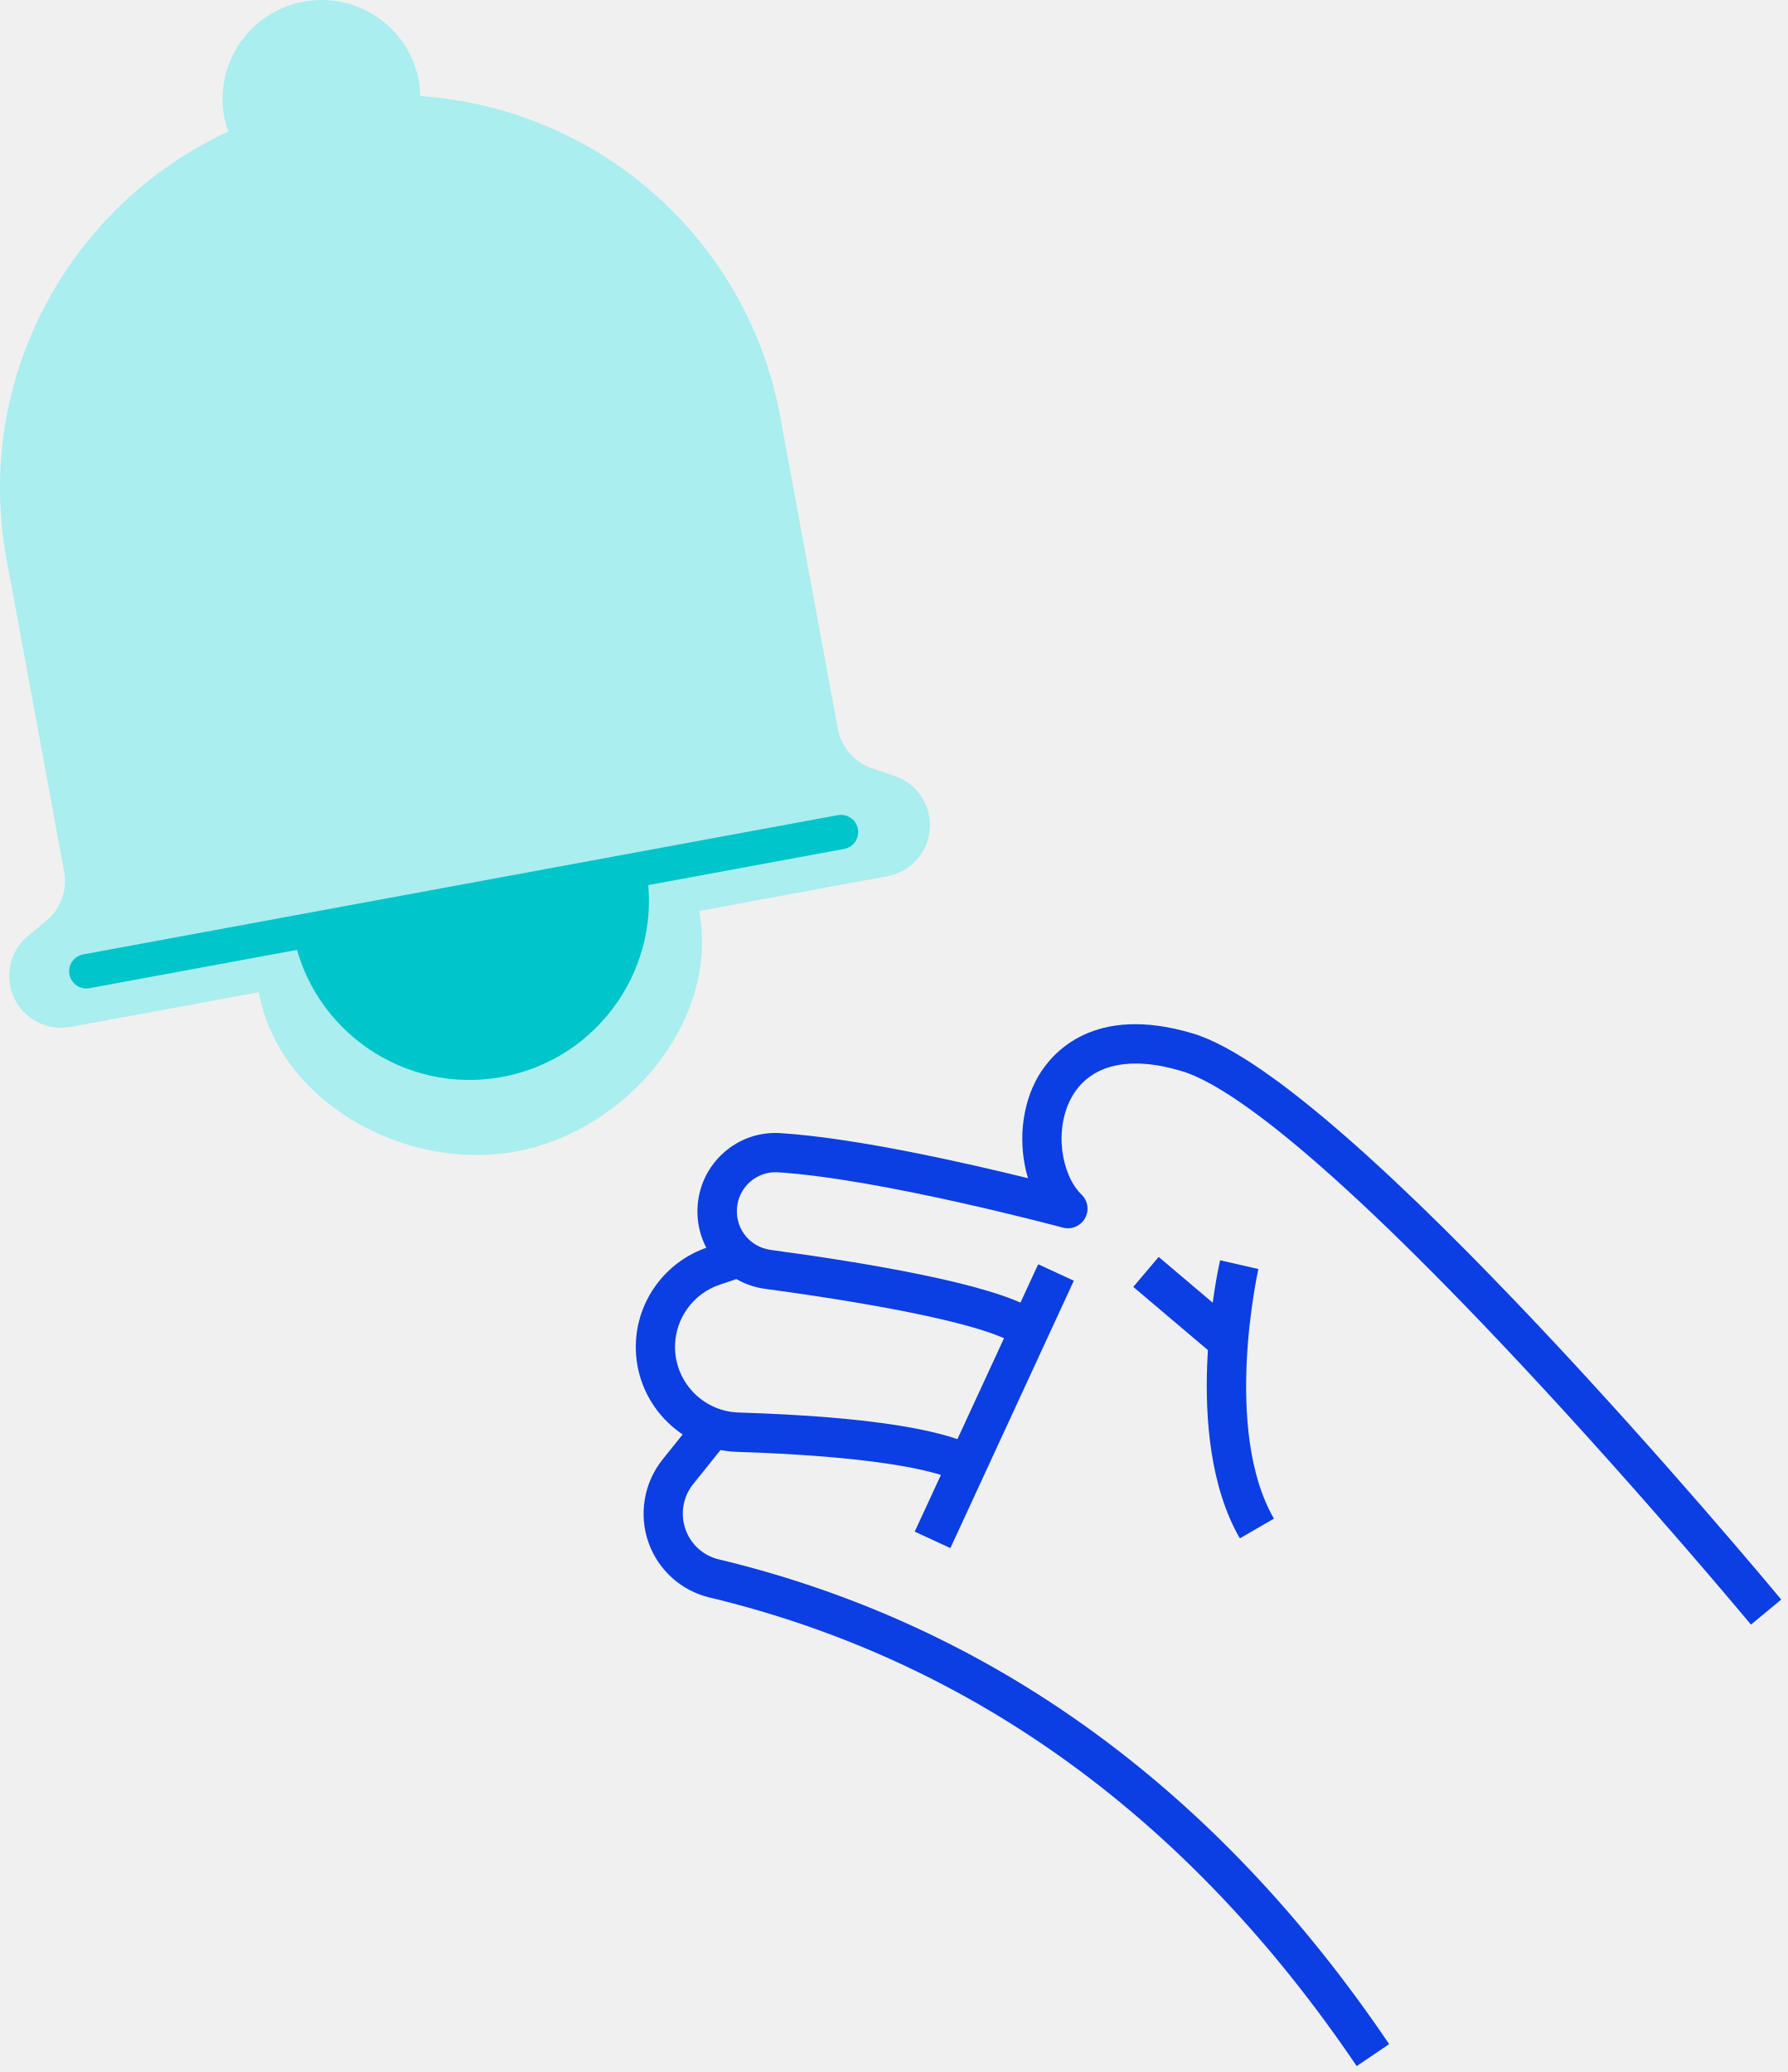
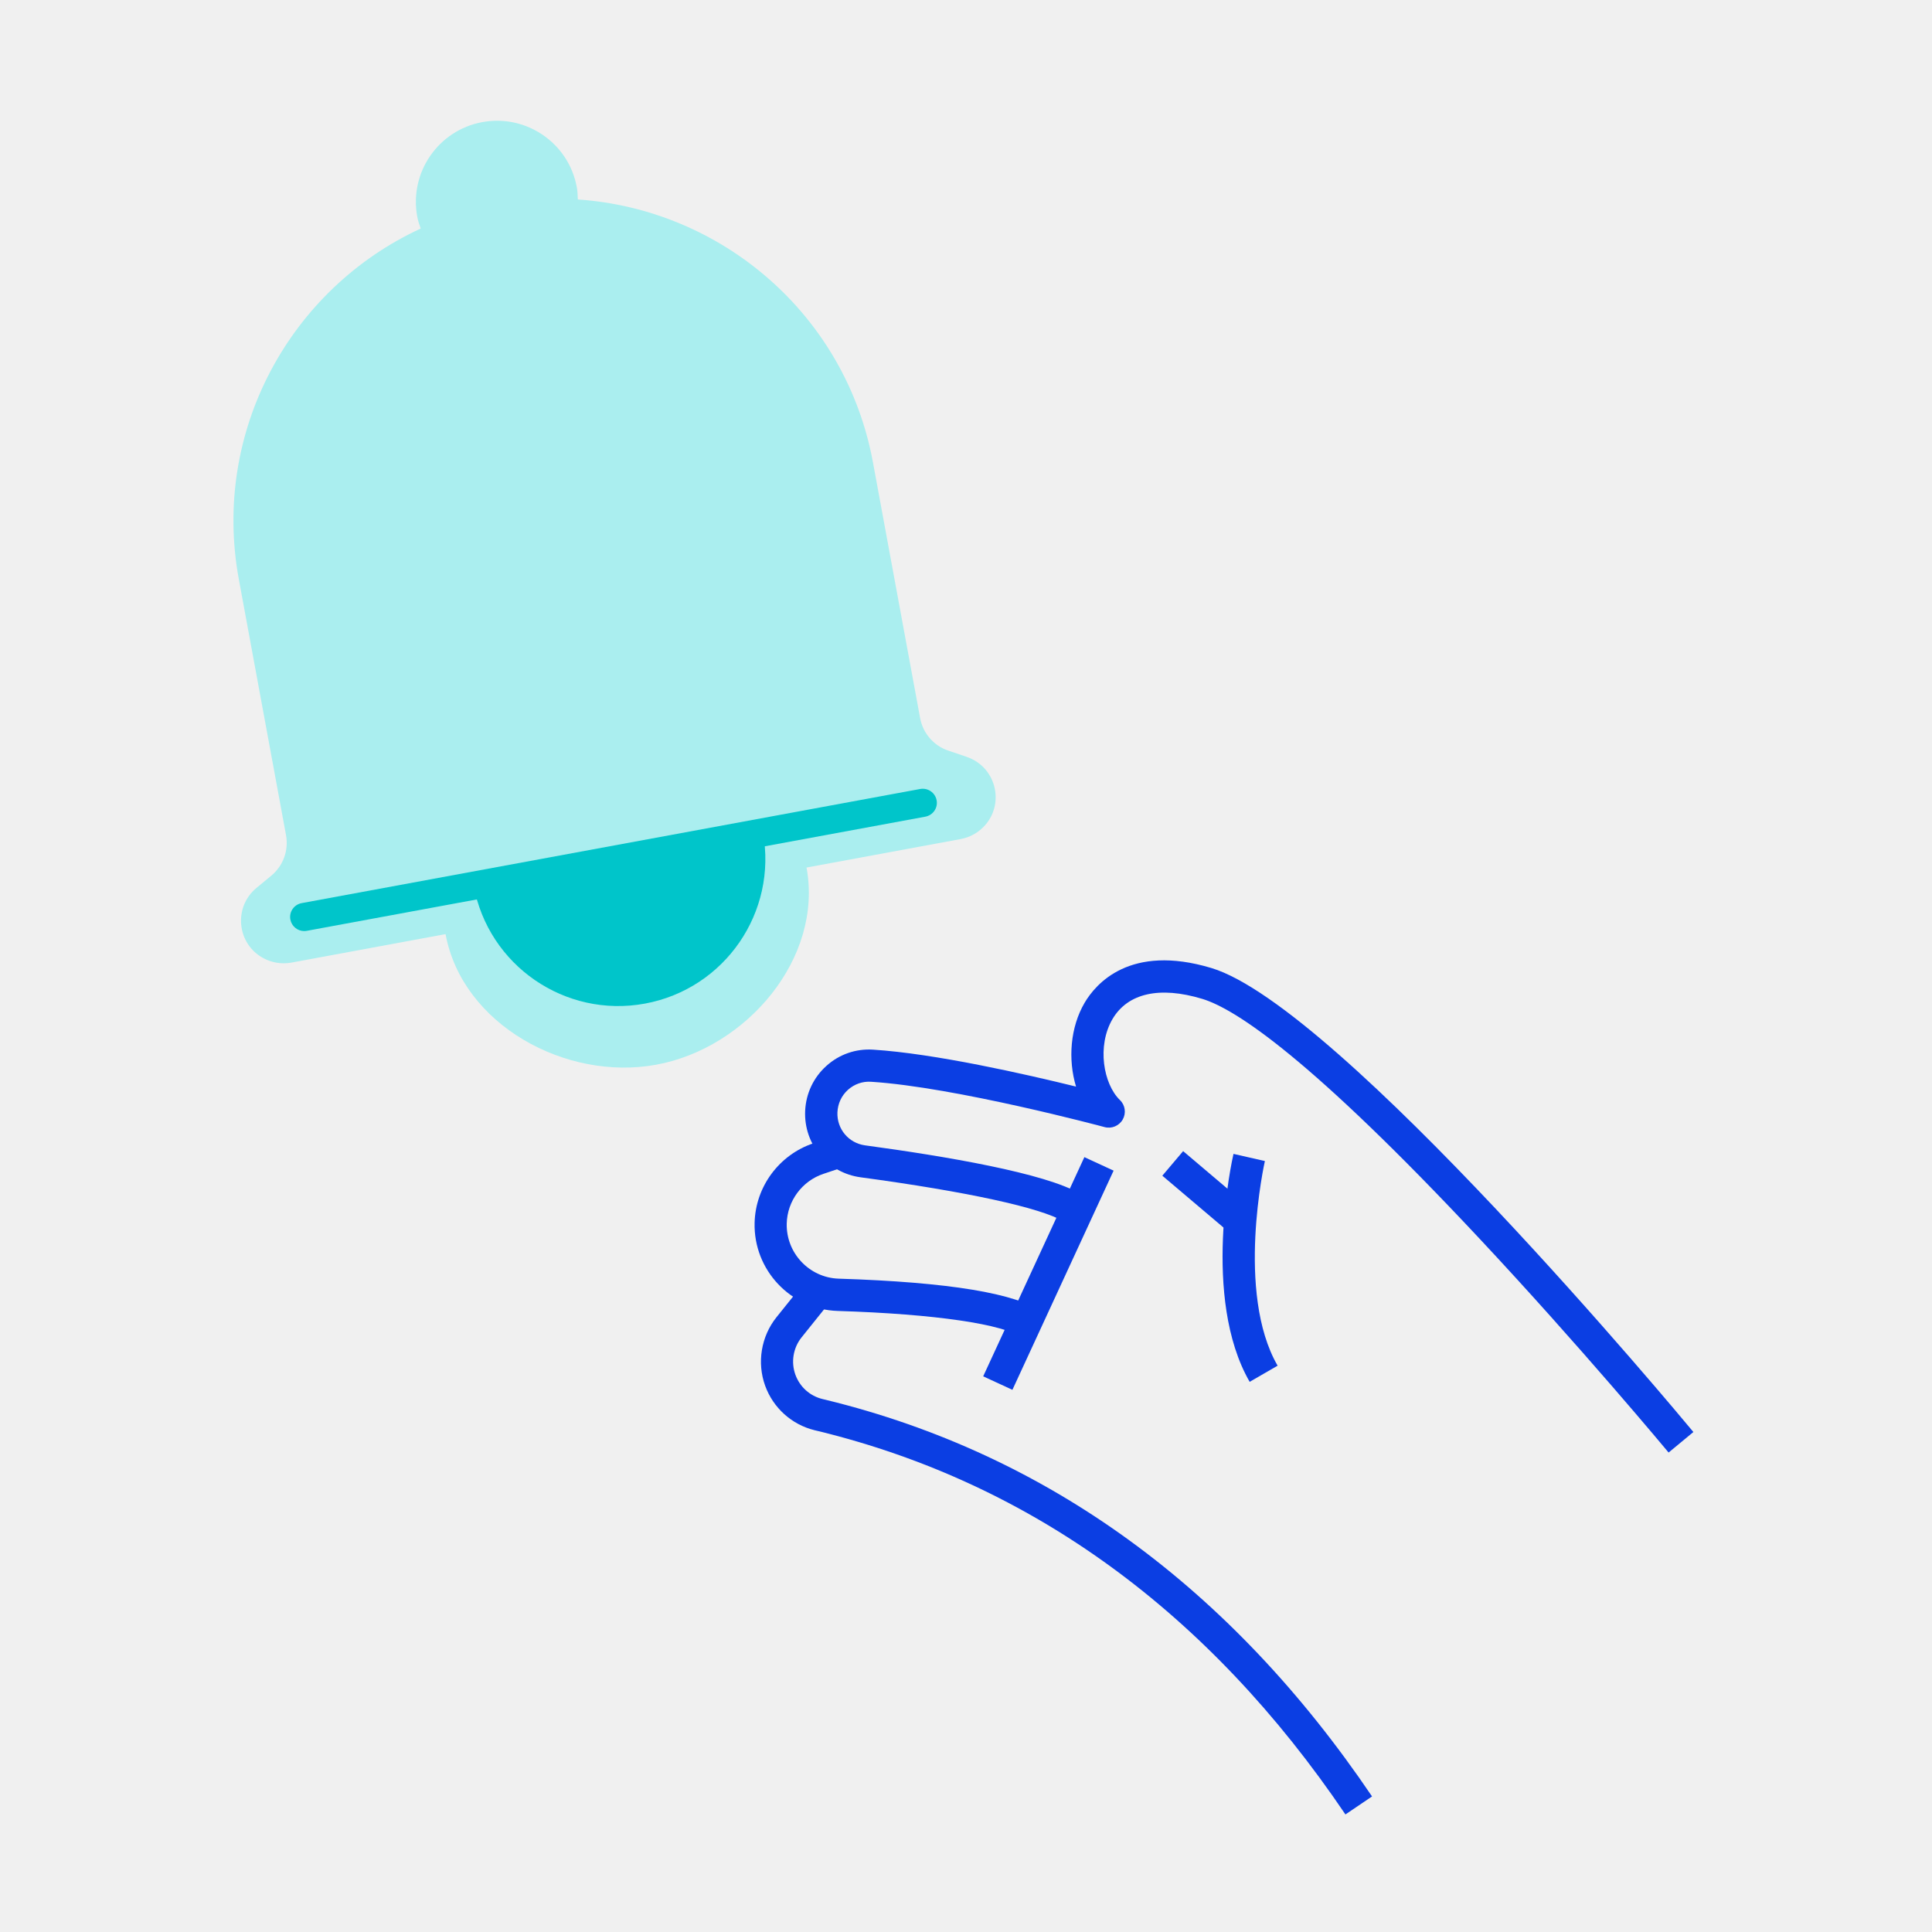
- <svg xmlns="http://www.w3.org/2000/svg" width="182" height="211" viewBox="0 0 182 211" fill="none">
-   <g clip-path="url(#clip0_11084_62651)">
-     <path d="M178.289 165.45C178.179 165.32 167.309 152.24 154.699 138.77C133.859 116.51 124.509 110.34 120.339 109.08C115.039 107.48 111.089 108.38 109.199 111.59C107.239 114.94 108.069 119.66 110.119 121.65C110.779 122.28 110.919 123.28 110.469 124.07C110.019 124.86 109.089 125.25 108.209 125.01C108.029 124.96 89.669 120.04 79.2 119.38C78.15 119.31 77.139 119.67 76.35 120.37C75.54 121.09 75.079 122.09 75.029 123.17C74.939 125.24 76.419 127 78.46 127.28C88.299 128.61 100.919 130.73 105.199 133.31L103.139 136.74C100.299 135.03 91.109 133.03 77.919 131.25C73.809 130.7 70.84 127.15 71.019 123C71.12 120.83 72.059 118.84 73.669 117.4C75.26 115.97 77.309 115.26 79.439 115.39C87.109 115.87 98.409 118.44 104.669 119.98C103.649 116.61 103.949 112.6 105.739 109.56C107.099 107.25 111.349 102.2 121.479 105.25C137.349 110.03 179.569 160.73 181.359 162.89L178.279 165.44L178.289 165.45Z" fill="#0B3EE3" />
-     <path d="M98.05 151.22C95.74 149.49 87.15 148.23 75.06 147.85C69.22 147.67 64.59 142.76 64.74 136.9C64.85 132.42 67.78 128.46 72.02 127.03L74.13 126.32L75.4 130.11L73.29 130.82C70.63 131.71 68.8 134.19 68.73 136.99C68.64 140.65 71.53 143.72 75.18 143.84C88.83 144.27 97.34 145.67 100.45 148.01L98.05 151.21V151.22Z" fill="#0B3EE3" />
-     <path d="M138.13 210.39C121.14 185.27 99.13 169.26 72.71 162.79L72.2 162.67C69.35 161.97 67.05 159.9 66.05 157.14C65.01 154.27 65.55 151.02 67.45 148.64L70.74 144.54L73.86 147.04L70.57 151.14C69.53 152.44 69.24 154.21 69.81 155.78C70.36 157.29 71.61 158.41 73.16 158.79L73.66 158.91C101.07 165.62 123.88 182.19 141.44 208.16L138.13 210.4V210.39Z" fill="#0B3EE3" />
-     <path d="M117.973 127.998L115.388 131.05L123.407 137.844L125.992 134.792L117.973 127.998Z" fill="#0B3EE3" />
-     <path d="M126.239 156.66C120.229 146.24 124.059 129.07 124.229 128.34L128.129 129.23C128.089 129.39 124.479 145.6 129.709 154.65L126.249 156.65L126.239 156.66Z" fill="#0B3EE3" />
-     <path d="M105.705 128.744L93.135 155.973L96.766 157.649L109.336 130.42L105.705 128.744Z" fill="#0B3EE3" />
-     <path d="M91.07 79.01L88.809 78.25C86.99 77.64 85.65 76.09 85.3 74.2L79.44 42.43C76.05 24.05 60.61 10.99 42.779 9.78C42.76 9.27 42.749 8.76 42.65 8.25C41.65 2.78 36.389 -0.84 30.91 0.17C25.439 1.18 21.82 6.44 22.829 11.91C22.93 12.43 23.09 12.91 23.259 13.39C7.04 20.88 -2.72 38.59 0.67 56.97L6.53 88.74C6.88 90.63 6.18 92.56 4.7 93.78L2.86 95.3C-0.03 97.69 0.41 102.25 3.72 104.03C4.78 104.6 6 104.79 7.19 104.58L26.349 101.04C28.419 112.28 41.279 119.33 52.529 117.26C63.77 115.19 73.27 104.01 71.19 92.77L90.35 89.23C91.529 89.01 92.61 88.39 93.4 87.48C95.85 84.64 94.639 80.22 91.08 79.02L91.07 79.01Z" fill="#AAEEEF" />
-     <path d="M8.79 100.66C7.96 100.66 7.23 100.07 7.07 99.23C6.89 98.28 7.52 97.37 8.47 97.19L85.31 83.01C86.26 82.84 87.17 83.46 87.35 84.41C87.53 85.36 86.9 86.27 85.95 86.45L9.11 100.63C9 100.65 8.9 100.66 8.79 100.66Z" fill="#00C5CA" />
-     <path d="M65.77 88.39C67.6 98.31 61.04 107.84 51.12 109.67C41.2 111.5 31.67 104.94 29.84 95.02" fill="#00C5CA" />
-   </g>
-   <defs>
-     <clipPath id="clip0_11084_62651">
-       <rect width="181.36" height="210.39" fill="white" />
-     </clipPath>
-   </defs>
+ <svg xmlns="http://www.w3.org/2000/svg" fill="none" viewBox="0 0 240 240">
+   <path d="M207.289 180.45c-.11-.13-10.98-13.21-23.59-26.68-20.84-22.26-30.19-28.43-34.36-29.69-5.3-1.6-9.25-.7-11.14 2.51-1.96 3.35-1.13 8.07.92 10.06.66.63.8 1.63.35 2.42-.45.79-1.38 1.18-2.26.94-.18-.05-18.54-4.97-29.01-5.63-1.05-.07-2.06.29-2.85.99-.81.72-1.27 1.72-1.32 2.8-.09 2.07 1.39 3.83 3.43 4.11 9.84 1.33 22.46 3.45 26.74 6.03l-2.06 3.43c-2.84-1.71-12.03-3.71-25.22-5.49-4.11-.55-7.08-4.1-6.9-8.25.1-2.17 1.04-4.16 2.65-5.6 1.59-1.43 3.64-2.14 5.77-2.01 7.67.48 18.97 3.05 25.23 4.59-1.02-3.37-.72-7.38 1.07-10.42 1.36-2.31 5.61-7.36 15.74-4.31 15.87 4.78 58.09 55.48 59.88 57.64l-3.08 2.55.01.01Z" fill="#0B3EE3" />
+   <path d="M127.05 166.22c-2.31-1.73-10.9-2.99-22.99-3.37-5.84-.18-10.47-5.09-10.32-10.95.11-4.48 3.04-8.44 7.28-9.87l2.11-.71 1.27 3.79-2.11.71c-2.66.89-4.49 3.37-4.56 6.17-.09 3.66 2.8 6.73 6.45 6.85 13.65.43 22.16 1.83 25.27 4.17l-2.4 3.2v.01Z" fill="#0B3EE3" />
+   <path d="M167.13 225.39c-16.99-25.12-39-41.13-65.42-47.6l-.51-.12c-2.85-.7-5.15-2.77-6.15-5.53-1.04-2.87-.5-6.12 1.4-8.5l3.29-4.1 3.12 2.5-3.29 4.1c-1.04 1.3-1.33 3.07-.76 4.64.55 1.51 1.8 2.63 3.35 3.01l.5.12c27.41 6.71 50.22 23.28 67.78 49.25l-3.31 2.24v-.01ZM146.973 142.998l-2.585 3.052 8.019 6.794 2.585-3.052-8.019-6.794Z" fill="#0B3EE3" />
+   <path d="M155.239 171.66c-6.01-10.42-2.18-27.59-2.01-28.32l3.9.89c-.04.16-3.65 16.37 1.58 25.42l-3.46 2-.01.01ZM134.705 143.744l-12.57 27.229 3.631 1.676 12.57-27.229-3.631-1.676Z" fill="#0B3EE3" />
+   <path d="m120.07 94.01-2.26-.76c-1.82-.61-3.16-2.16-3.51-4.05l-5.86-31.77c-3.39-18.38-18.83-31.44-36.66-32.65-.02-.51-.03-1.02-.13-1.53-1-5.47-6.26-9.09-11.74-8.08-5.47 1.01-9.09 6.27-8.08 11.74.1.52.26 1 .43 1.48-16.22 7.49-25.98 25.2-22.59 43.58l5.86 31.77c.35 1.89-.35 3.82-1.83 5.04l-1.84 1.52c-2.89 2.39-2.45 6.95.86 8.73 1.06.57 2.28.76 3.47.55l19.16-3.54c2.07 11.24 14.93 18.29 26.18 16.22 11.24-2.07 20.741-13.25 18.66-24.49l19.16-3.54c1.18-.22 2.26-.84 3.05-1.75 2.45-2.84 1.24-7.26-2.32-8.46l-.01-.01Z" fill="#AAEEEF" />
+   <path d="M37.79 115.66c-.83 0-1.56-.59-1.72-1.43-.18-.95.45-1.86 1.4-2.04L114.31 98.01c.95-.17 1.86.45 2.04 1.4.18.95-.45 1.86-1.4 2.04l-76.84 14.18c-.11.02-.21.03-.32.03Z" fill="#00C5CA" />
+   <path d="M94.77 103.39c1.83 9.92-4.73 19.45-14.65 21.28-9.92 1.83-19.45-4.73-21.28-14.65" fill="#00C5CA" />
</svg>
